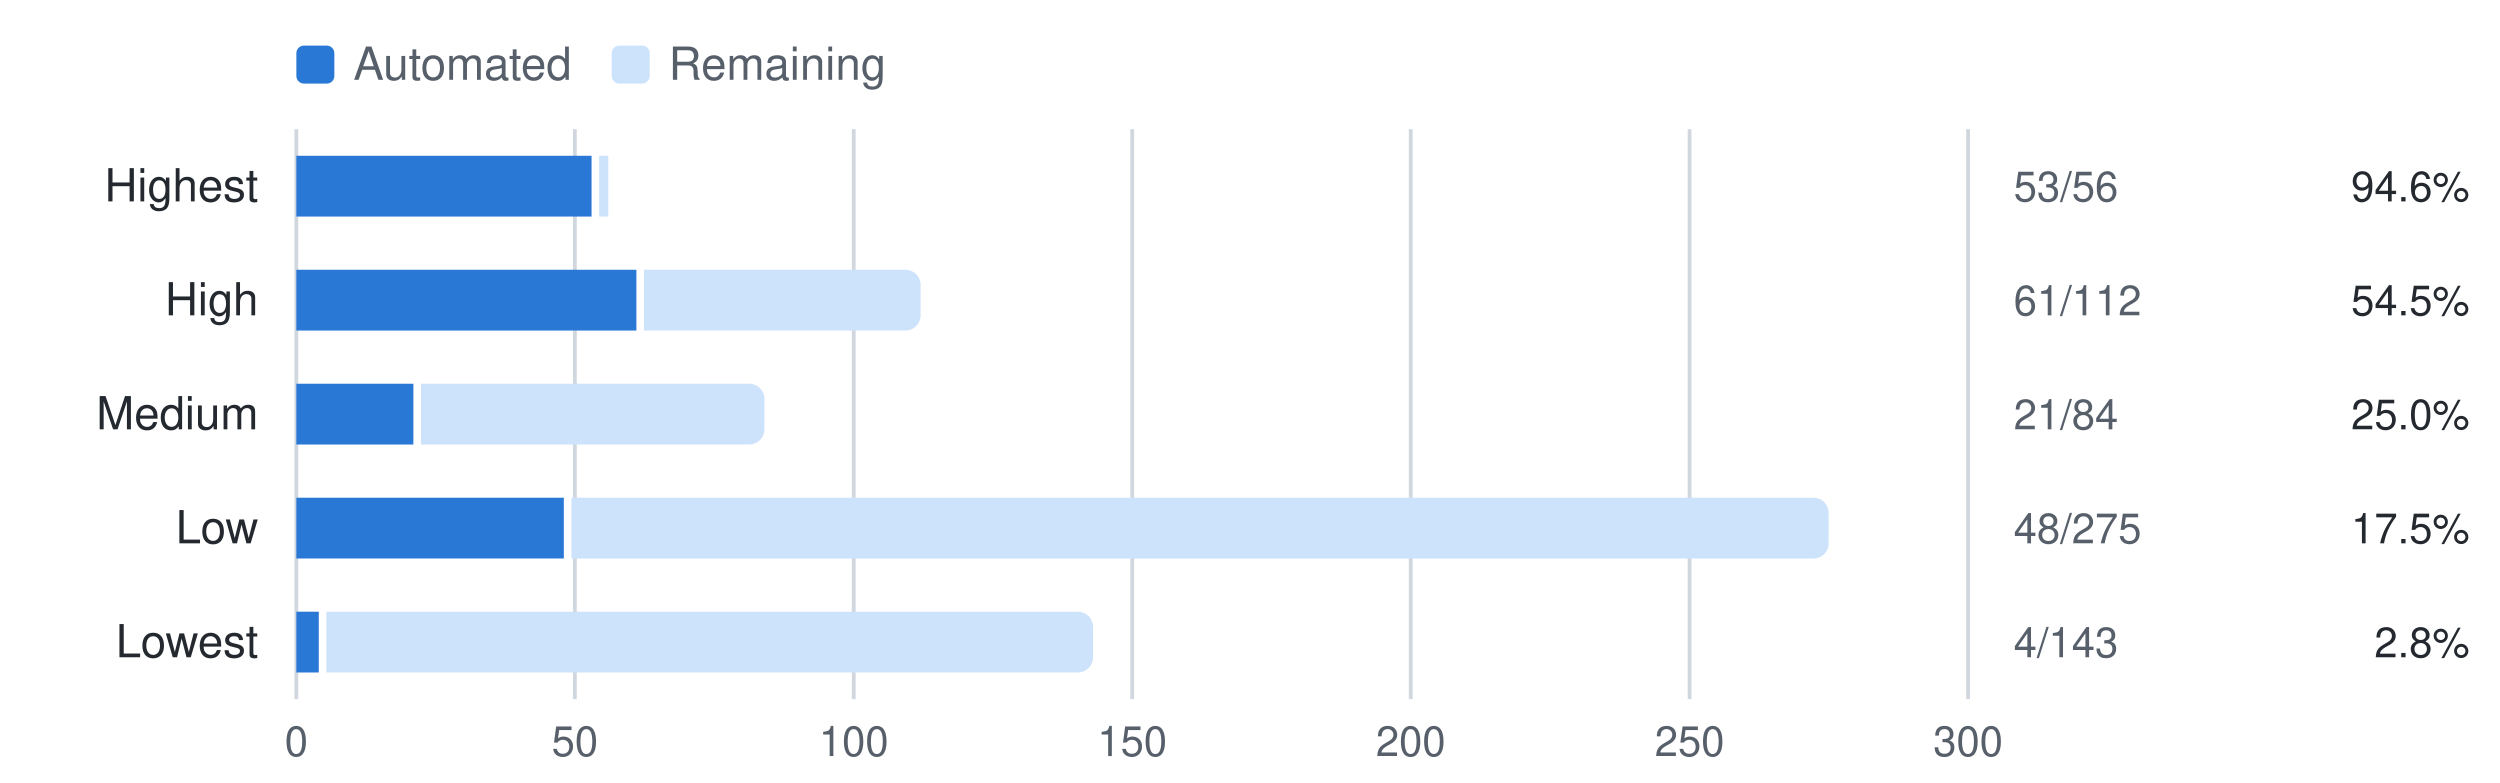
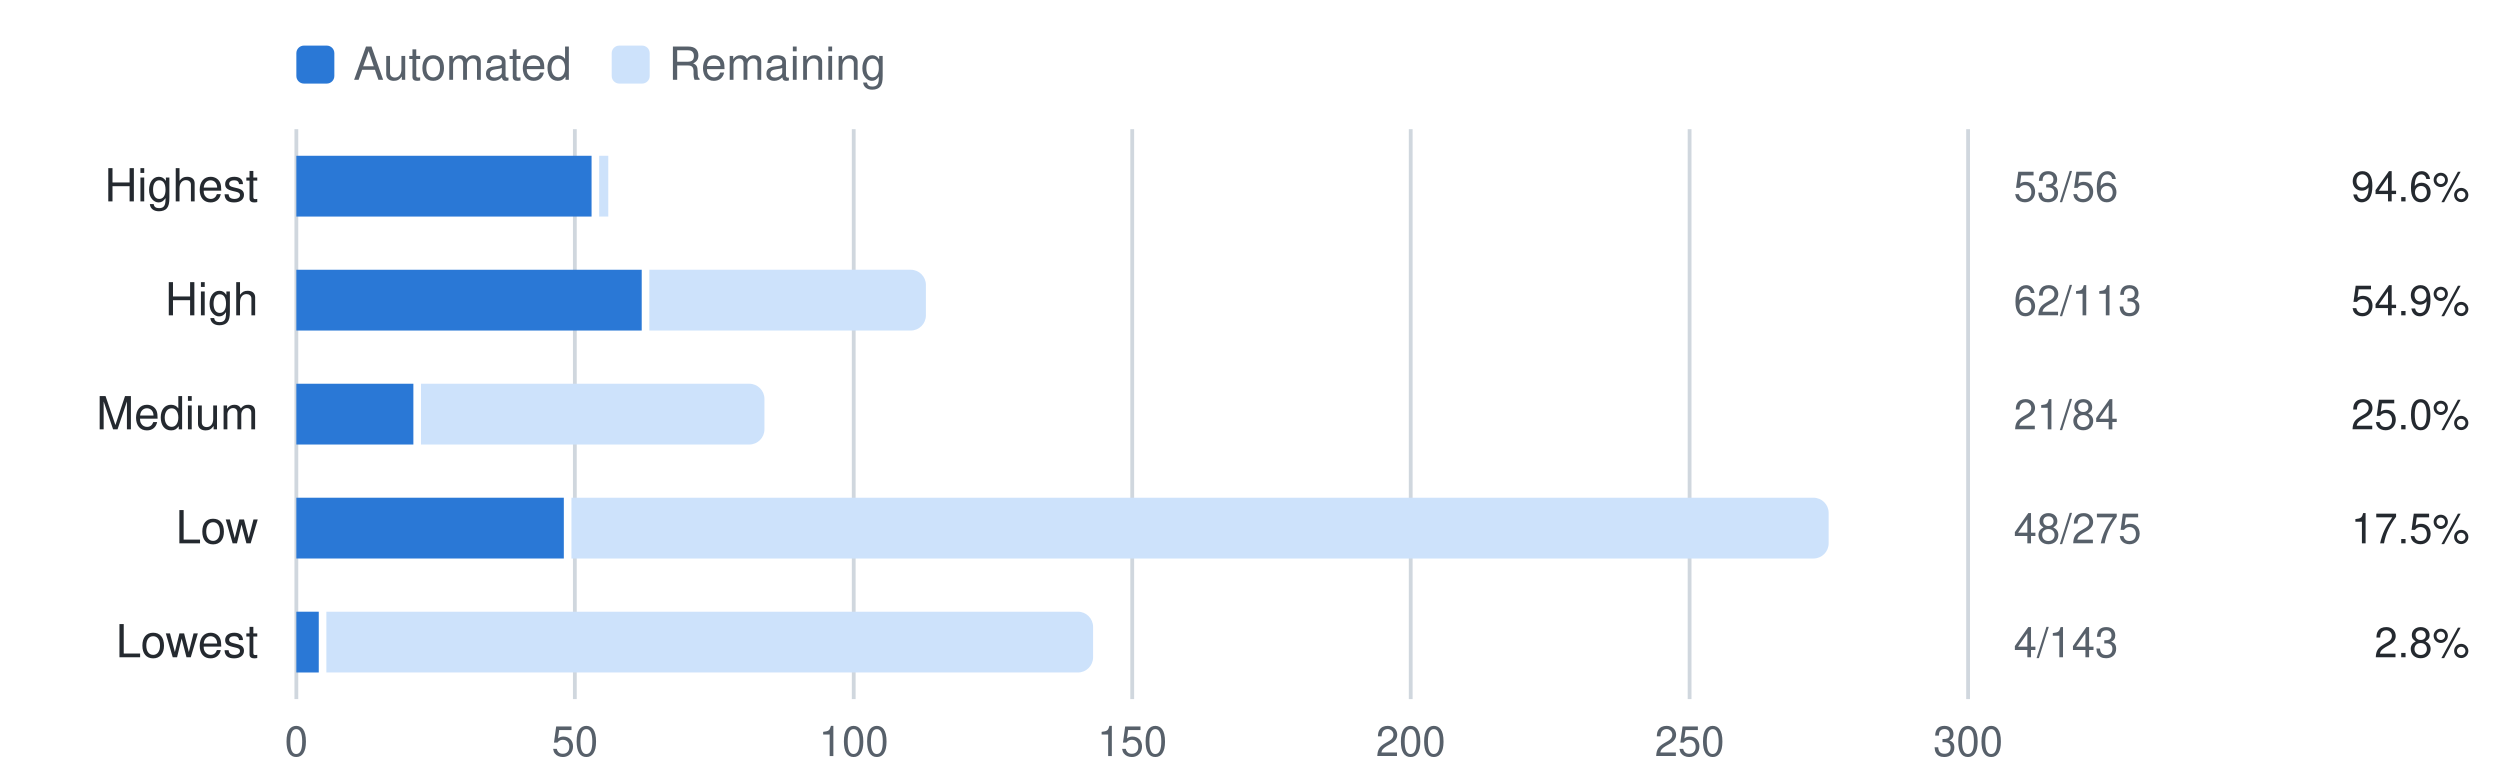
<svg xmlns="http://www.w3.org/2000/svg" width="658" height="206" viewBox="0 0 658 206" role="img" aria-label="Automated versus remaining conda CLI test cases, by priority">
  <g font-family="-apple-system,BlinkMacSystemFont,Segoe UI,Helvetica,Arial,sans-serif" font-size="12">
    <rect x="78" y="12" width="10" height="10" rx="2" fill="#2a78d6" />
    <text x="93" y="21" fill="#57606a">Automated</text>
    <rect x="161" y="12" width="10" height="10" rx="2" fill="#cde2fb" />
    <text x="176" y="21" fill="#57606a">Remaining</text>
    <line x1="78.0" y1="34" x2="78.0" y2="184" stroke="#d0d7de" stroke-width="1" />
    <text x="78.0" y="199" fill="#57606a" font-size="11" text-anchor="middle">0</text>
    <line x1="151.3" y1="34" x2="151.3" y2="184" stroke="#d0d7de" stroke-width="1" />
    <text x="151.3" y="199" fill="#57606a" font-size="11" text-anchor="middle">50</text>
    <line x1="224.7" y1="34" x2="224.7" y2="184" stroke="#d0d7de" stroke-width="1" />
    <text x="224.7" y="199" fill="#57606a" font-size="11" text-anchor="middle">100</text>
    <line x1="298.0" y1="34" x2="298.0" y2="184" stroke="#d0d7de" stroke-width="1" />
    <text x="298.0" y="199" fill="#57606a" font-size="11" text-anchor="middle">150</text>
    <line x1="371.3" y1="34" x2="371.3" y2="184" stroke="#d0d7de" stroke-width="1" />
    <text x="371.3" y="199" fill="#57606a" font-size="11" text-anchor="middle">200</text>
    <line x1="444.7" y1="34" x2="444.7" y2="184" stroke="#d0d7de" stroke-width="1" />
    <text x="444.7" y="199" fill="#57606a" font-size="11" text-anchor="middle">250</text>
    <line x1="518.0" y1="34" x2="518.0" y2="184" stroke="#d0d7de" stroke-width="1" />
    <text x="518.0" y="199" fill="#57606a" font-size="11" text-anchor="middle">300</text>
    <text x="68" y="53.0" fill="#24292f" text-anchor="end">Highest</text>
    <path d="M78.0,41.0h77.7v16.0h-77.7z" fill="#2a78d6" />
    <path d="M157.7,41.0h2.4v16.0h-2.4z" fill="#cde2fb" />
    <text x="530" y="53.0" fill="#57606a" font-size="11">53/56</text>
    <text x="650" y="53.0" fill="#24292f" font-size="11" text-anchor="end">94.6%</text>
    <text x="68" y="83.0" fill="#24292f" text-anchor="end">High</text>
-     <path d="M78.0,71.0h89.5v16.0h-89.5z" fill="#2a78d6" />
-     <path d="M169.5,71.0H238.3A4,4 0 0 1 242.3,75.0V83.0A4,4 0 0 1 238.3,87.0H169.5z" fill="#cde2fb" />
-     <text x="530" y="83.0" fill="#57606a" font-size="11">61/112</text>
-     <text x="650" y="83.0" fill="#24292f" font-size="11" text-anchor="end">54.5%</text>
+     <path d="M78.0,71.0h90.9v16.0h-90.9z" fill="#2a78d6" />
+     <path d="M170.9,71.0H239.7A4,4 0 0 1 243.7,75.0V83.0A4,4 0 0 1 239.7,87.0H170.9z" fill="#cde2fb" />
+     <text x="530" y="83.0" fill="#57606a" font-size="11">62/113</text>
+     <text x="650" y="83.0" fill="#24292f" font-size="11" text-anchor="end">54.9%</text>
    <text x="68" y="113.0" fill="#24292f" text-anchor="end">Medium</text>
    <path d="M78.0,101.0h30.8v16.0h-30.8z" fill="#2a78d6" />
    <path d="M110.8,101.0H197.2A4,4 0 0 1 201.2,105.0V113.0A4,4 0 0 1 197.2,117.0H110.8z" fill="#cde2fb" />
    <text x="530" y="113.0" fill="#57606a" font-size="11">21/84</text>
    <text x="650" y="113.0" fill="#24292f" font-size="11" text-anchor="end">25.0%</text>
    <text x="68" y="143.0" fill="#24292f" text-anchor="end">Low</text>
    <path d="M78.0,131.0h70.4v16.0h-70.4z" fill="#2a78d6" />
    <path d="M150.4,131.0H477.3A4,4 0 0 1 481.3,135.0V143.0A4,4 0 0 1 477.3,147.0H150.4z" fill="#cde2fb" />
    <text x="530" y="143.0" fill="#57606a" font-size="11">48/275</text>
    <text x="650" y="143.0" fill="#24292f" font-size="11" text-anchor="end">17.5%</text>
    <text x="68" y="173.0" fill="#24292f" text-anchor="end">Lowest</text>
    <path d="M78.0,161.0h5.9v16.0h-5.9z" fill="#2a78d6" />
    <path d="M85.9,161.0H283.7A4,4 0 0 1 287.7,165.0V173.0A4,4 0 0 1 283.7,177.0H85.9z" fill="#cde2fb" />
    <text x="530" y="173.0" fill="#57606a" font-size="11">4/143</text>
    <text x="650" y="173.0" fill="#24292f" font-size="11" text-anchor="end">2.8%</text>
  </g>
</svg>
